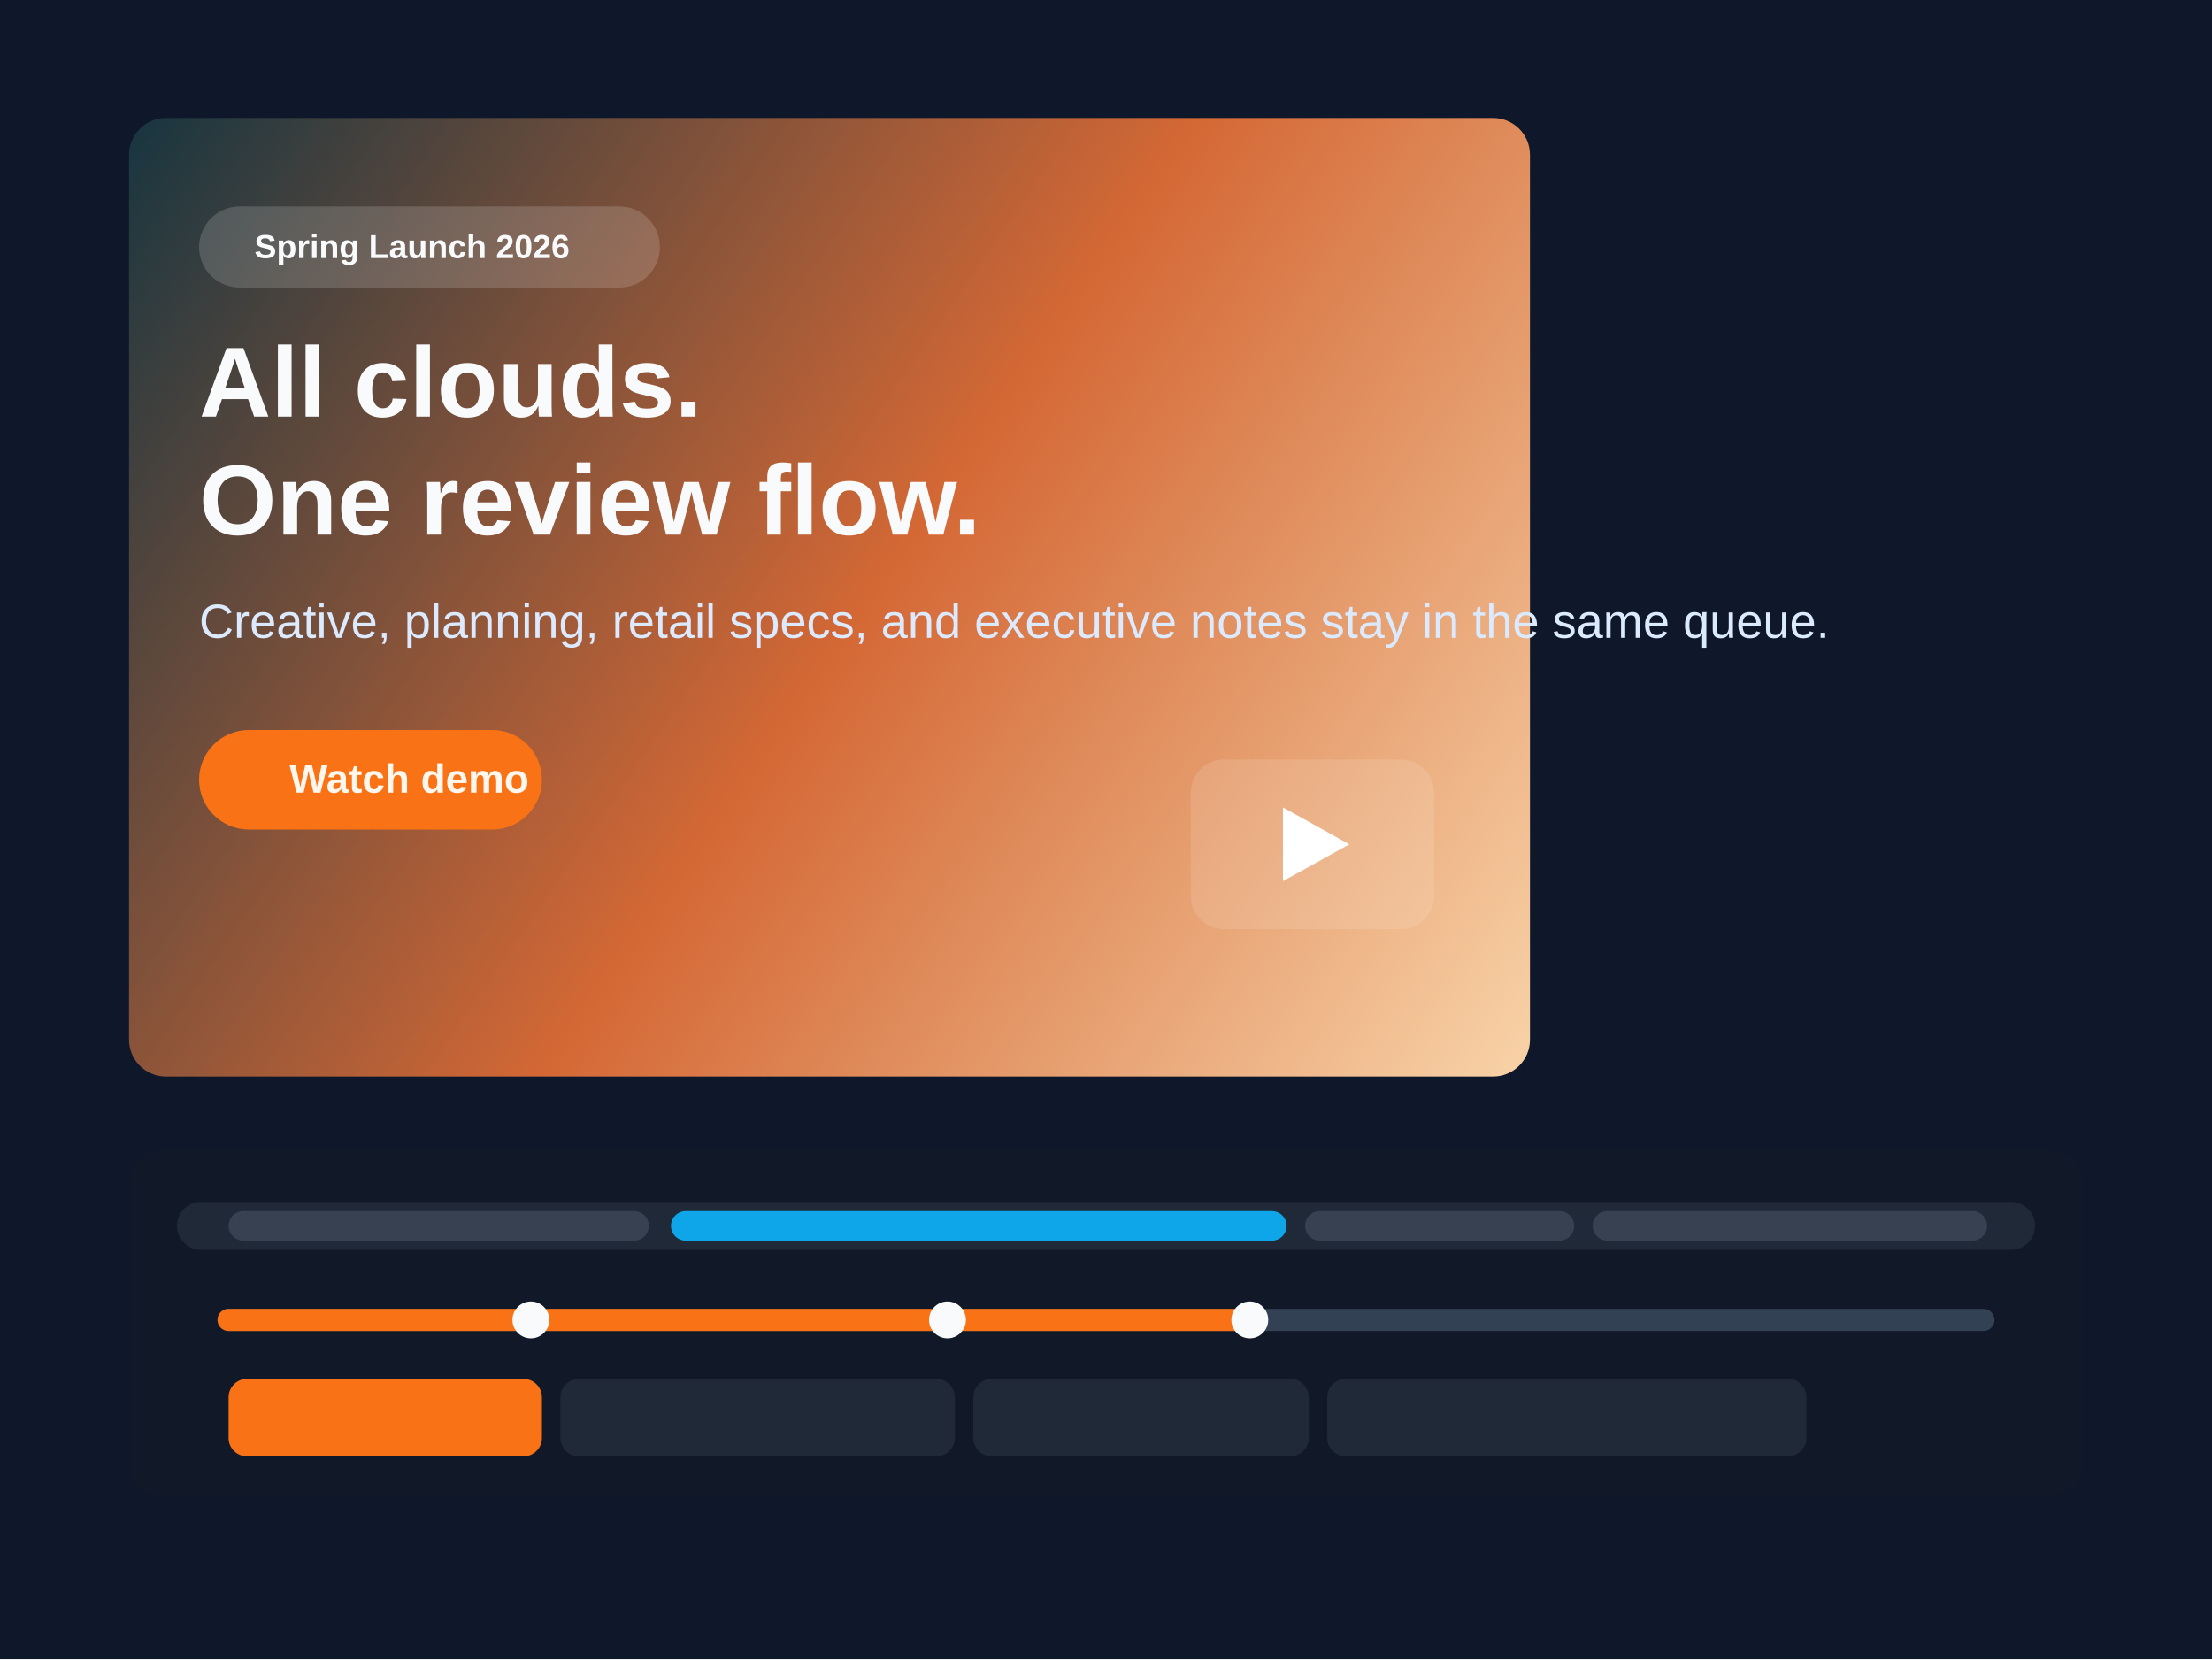
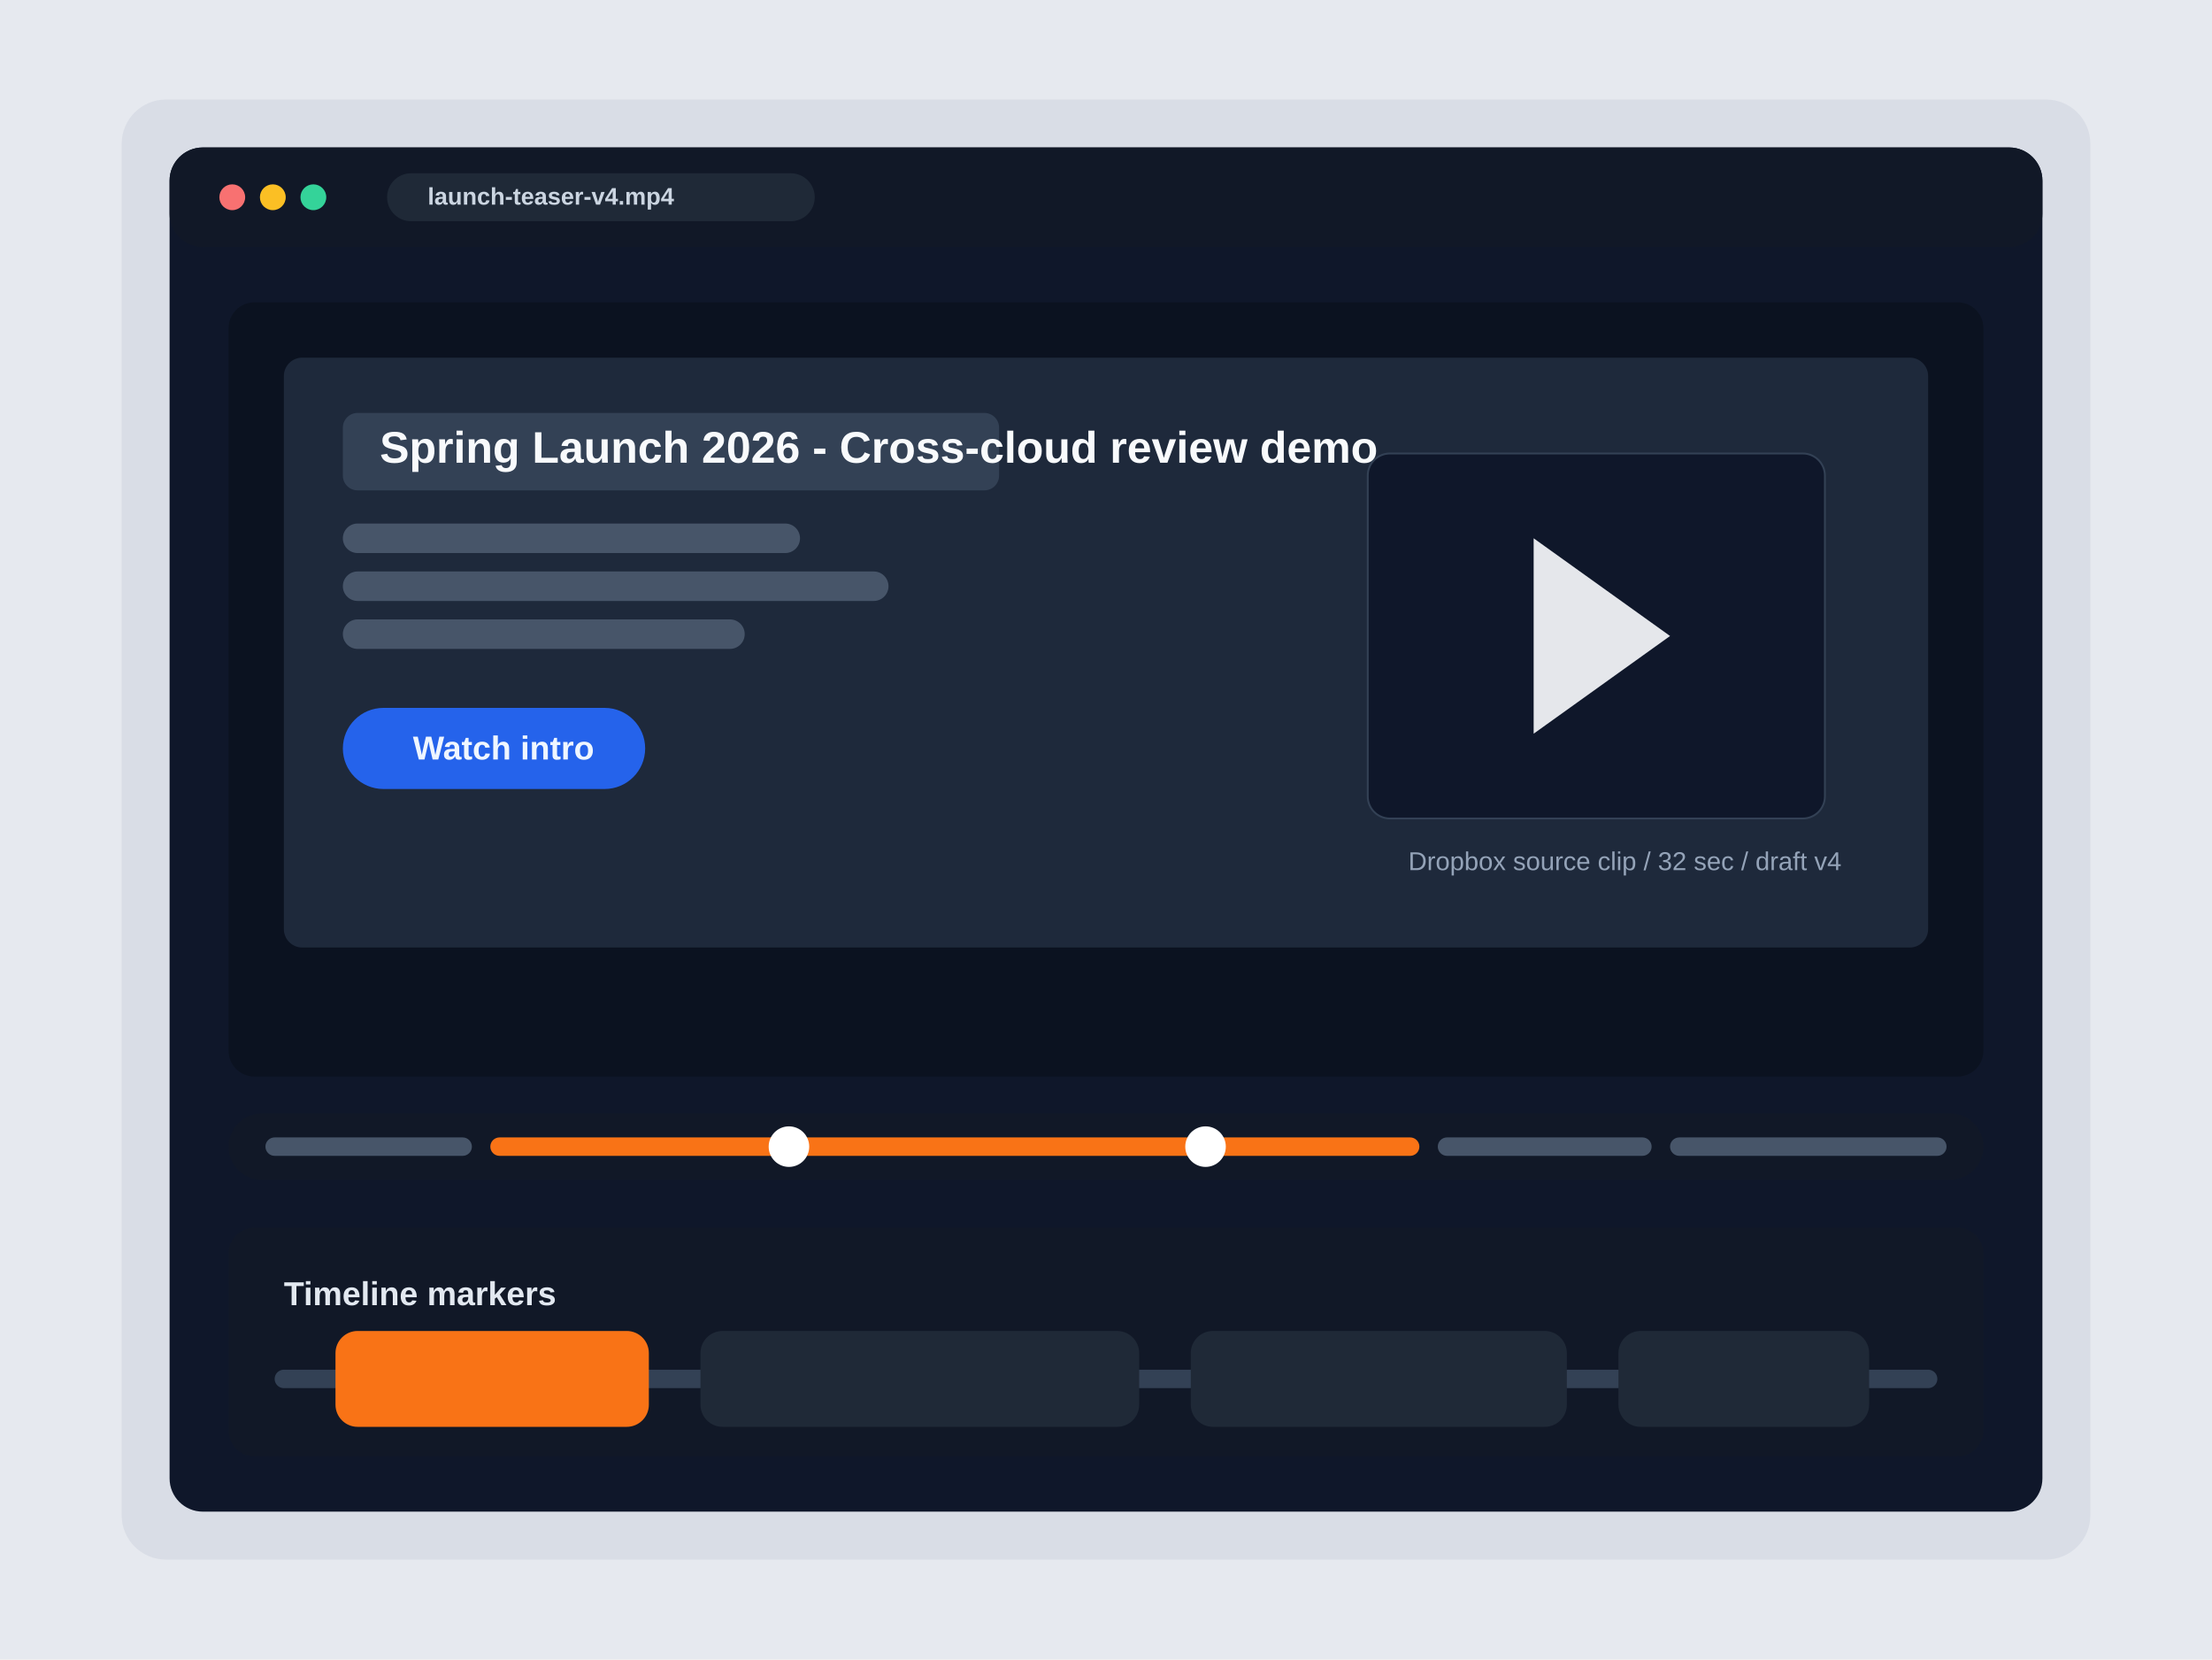
<svg xmlns="http://www.w3.org/2000/svg" width="1200" height="900" viewBox="0 0 1200 900" fill="none">
-   <rect width="1200" height="900" fill="#0F172A" />
-   <rect x="70" y="64" width="760" height="520" rx="20" fill="url(#frameGradient)" />
-   <rect x="108" y="112" width="250" height="44" rx="22" fill="rgba(255,255,255,0.16)" />
-   <text x="138" y="140" fill="#F8FAFC" font-family="Arial, sans-serif" font-size="18" font-weight="700">Spring Launch 2026</text>
-   <text x="108" y="226" fill="#F8FAFC" font-family="Arial, sans-serif" font-size="54" font-weight="700">All clouds.</text>
-   <text x="108" y="290" fill="#F8FAFC" font-family="Arial, sans-serif" font-size="54" font-weight="700">One review flow.</text>
-   <text x="108" y="346" fill="#DBEAFE" font-family="Arial, sans-serif" font-size="26">Creative, planning, retail specs, and executive notes stay in the same queue.</text>
-   <rect x="108" y="396" width="186" height="54" rx="27" fill="#F97316" />
-   <text x="157" y="430" fill="#FFF7ED" font-family="Arial, sans-serif" font-size="22" font-weight="700">Watch demo</text>
-   <rect x="646" y="412" width="132" height="92" rx="18" fill="rgba(255,255,255,0.12)" />
-   <path d="M696 438 696 478 732 458 696 438Z" fill="#FFFFFF" />
-   <rect x="70" y="624" width="1060" height="188" rx="18" fill="#111827" />
-   <rect x="96" y="652" width="1008" height="26" rx="13" fill="#1F2937" />
-   <rect x="124" y="657" width="228" height="16" rx="8" fill="#374151" />
-   <rect x="364" y="657" width="334" height="16" rx="8" fill="#0EA5E9" />
-   <rect x="708" y="657" width="146" height="16" rx="8" fill="#374151" />
-   <rect x="864" y="657" width="214" height="16" rx="8" fill="#374151" />
-   <line x1="124" y1="716" x2="1076" y2="716" stroke="#334155" stroke-width="12" stroke-linecap="round" />
-   <line x1="124" y1="716" x2="678" y2="716" stroke="#F97316" stroke-width="12" stroke-linecap="round" />
-   <circle cx="288" cy="716" r="10" fill="#F8FAFC" />
-   <circle cx="514" cy="716" r="10" fill="#F8FAFC" />
-   <circle cx="678" cy="716" r="10" fill="#F8FAFC" />
-   <rect x="124" y="748" width="170" height="42" rx="10" fill="#F97316" />
-   <rect x="304" y="748" width="214" height="42" rx="10" fill="#1F2937" />
-   <rect x="528" y="748" width="182" height="42" rx="10" fill="#1F2937" />
-   <rect x="720" y="748" width="260" height="42" rx="10" fill="#1F2937" />
-   <defs>
-     <linearGradient id="frameGradient" x1="70" y1="64" x2="830" y2="584" gradientUnits="userSpaceOnUse">
-       <stop stop-color="#173540" />
-       <stop offset="0.52" stop-color="#D46835" />
-       <stop offset="1" stop-color="#F8D3A8" />
-     </linearGradient>
-   </defs>
+   <rect width="1200" height="900" fill="#E6E9EF" />
+   <rect x="66" y="54" width="1068" height="792" rx="24" fill="#D9DDE6" />
+   <rect x="92" y="80" width="1016" height="740" rx="18" fill="#0F172A" />
+   <rect x="92" y="80" width="1016" height="54" rx="18" fill="#111827" />
+   <circle cx="126" cy="107" r="7" fill="#F87171" />
+   <circle cx="148" cy="107" r="7" fill="#FBBF24" />
+   <circle cx="170" cy="107" r="7" fill="#34D399" />
+   <rect x="210" y="94" width="232" height="26" rx="13" fill="#1F2937" />
+   <text x="232" y="111" fill="#CBD5E1" font-family="Arial, sans-serif" font-size="13" font-weight="700">launch-teaser-v4.mp4</text>
+   <rect x="124" y="164" width="952" height="420" rx="14" fill="#0B1220" />
+   <rect x="154" y="194" width="892" height="320" rx="10" fill="#1E293B" />
+   <rect x="186" y="224" width="356" height="42" rx="8" fill="#334155" />
+   <text x="206" y="251" fill="#F8FAFC" font-family="Arial, sans-serif" font-size="24" font-weight="700">Spring Launch 2026 - Cross-cloud review demo</text>
+   <rect x="186" y="284" width="248" height="16" rx="8" fill="#475569" />
+   <rect x="186" y="310" width="296" height="16" rx="8" fill="#475569" />
+   <rect x="186" y="336" width="218" height="16" rx="8" fill="#475569" />
+   <rect x="186" y="384" width="164" height="44" rx="22" fill="#2563EB" />
+   <text x="224" y="412" fill="#EFF6FF" font-family="Arial, sans-serif" font-size="18" font-weight="700">Watch intro</text>
+   <rect x="742" y="246" width="248" height="198" rx="12" fill="#0F172A" stroke="#334155" />
+   <path d="M832 292L832 398L906 345L832 292Z" fill="#E5E7EB" />
+   <text x="764" y="472" fill="#94A3B8" font-family="Arial, sans-serif" font-size="14">Dropbox source clip / 32 sec / draft v4</text>
+   <rect x="124" y="604" width="952" height="36" rx="18" fill="#111827" />
+   <rect x="144" y="617" width="112" height="10" rx="5" fill="#475569" />
+   <rect x="266" y="617" width="504" height="10" rx="5" fill="#F97316" />
+   <rect x="780" y="617" width="116" height="10" rx="5" fill="#475569" />
+   <rect x="906" y="617" width="150" height="10" rx="5" fill="#475569" />
+   <circle cx="428" cy="622" r="11" fill="#FFFFFF" />
+   <circle cx="654" cy="622" r="11" fill="#FFFFFF" />
+   <rect x="124" y="666" width="952" height="124" rx="14" fill="#111827" />
+   <text x="154" y="708" fill="#E2E8F0" font-family="Arial, sans-serif" font-size="18" font-weight="700">Timeline markers</text>
+   <line x1="154" y1="748" x2="1046" y2="748" stroke="#334155" stroke-width="10" stroke-linecap="round" />
+   <rect x="182" y="722" width="170" height="52" rx="12" fill="#F97316" />
+   <rect x="380" y="722" width="238" height="52" rx="12" fill="#1F2937" />
+   <rect x="646" y="722" width="204" height="52" rx="12" fill="#1F2937" />
+   <rect x="878" y="722" width="136" height="52" rx="12" fill="#1F2937" />
</svg>
